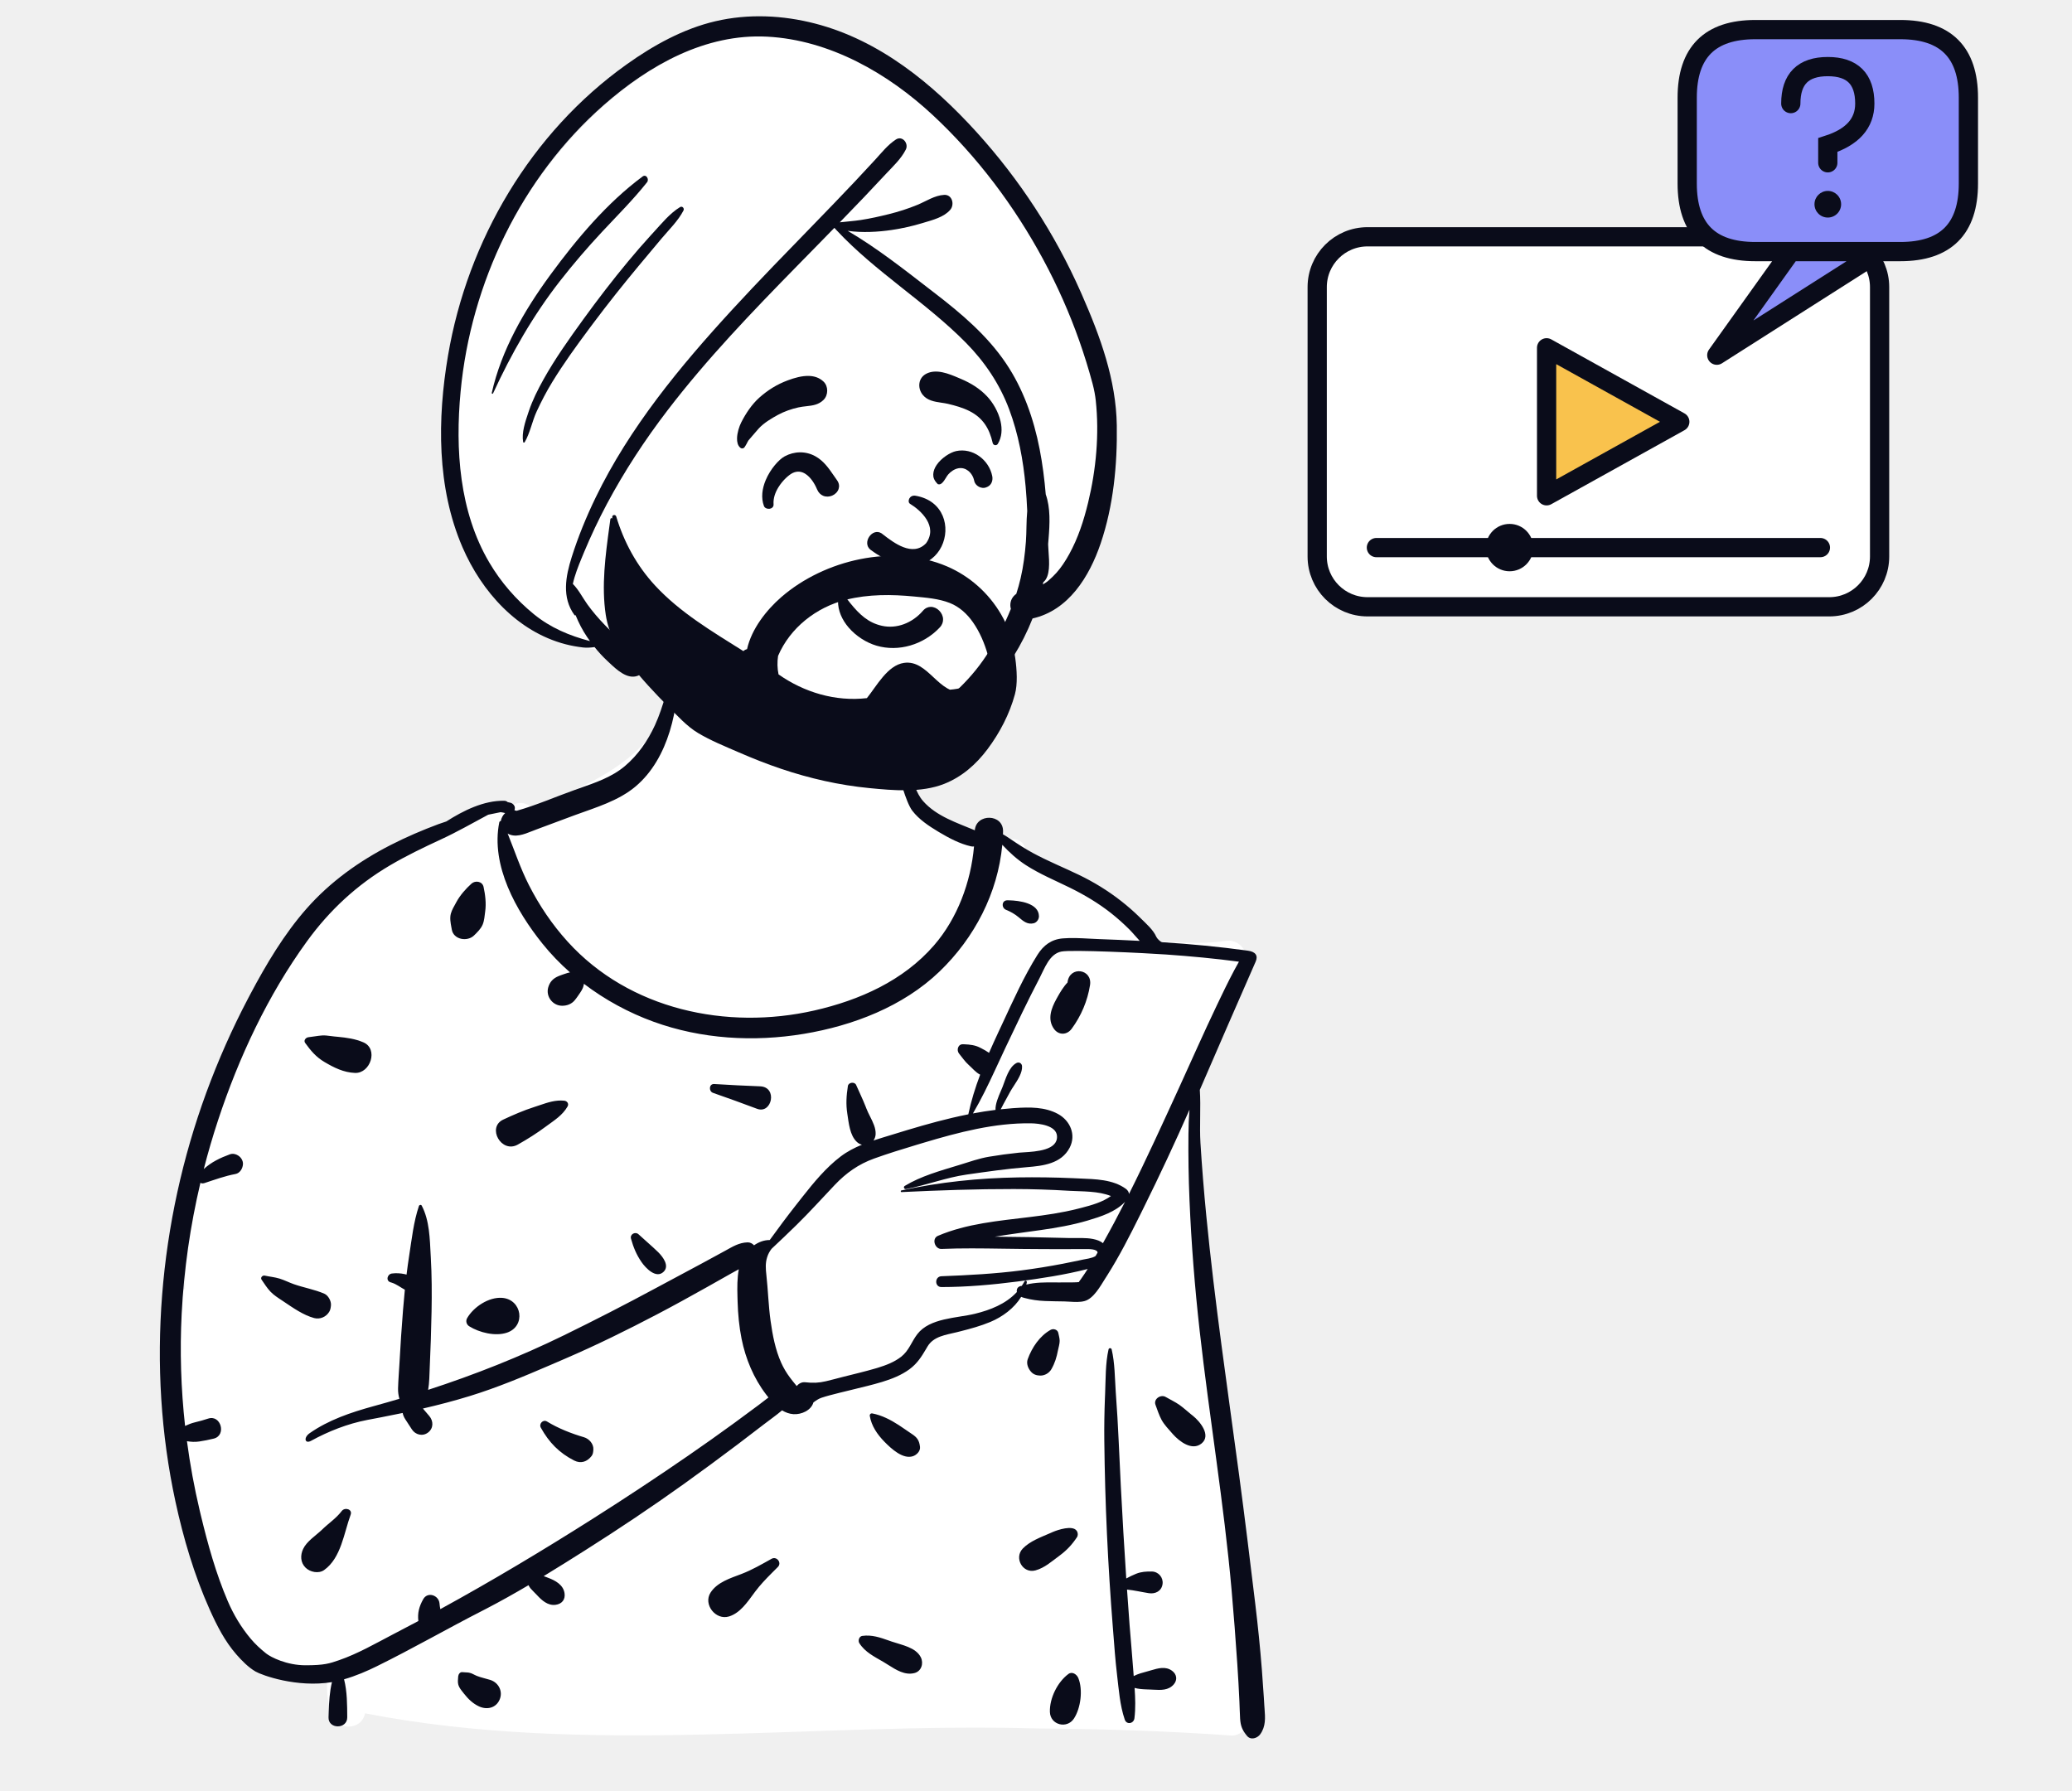
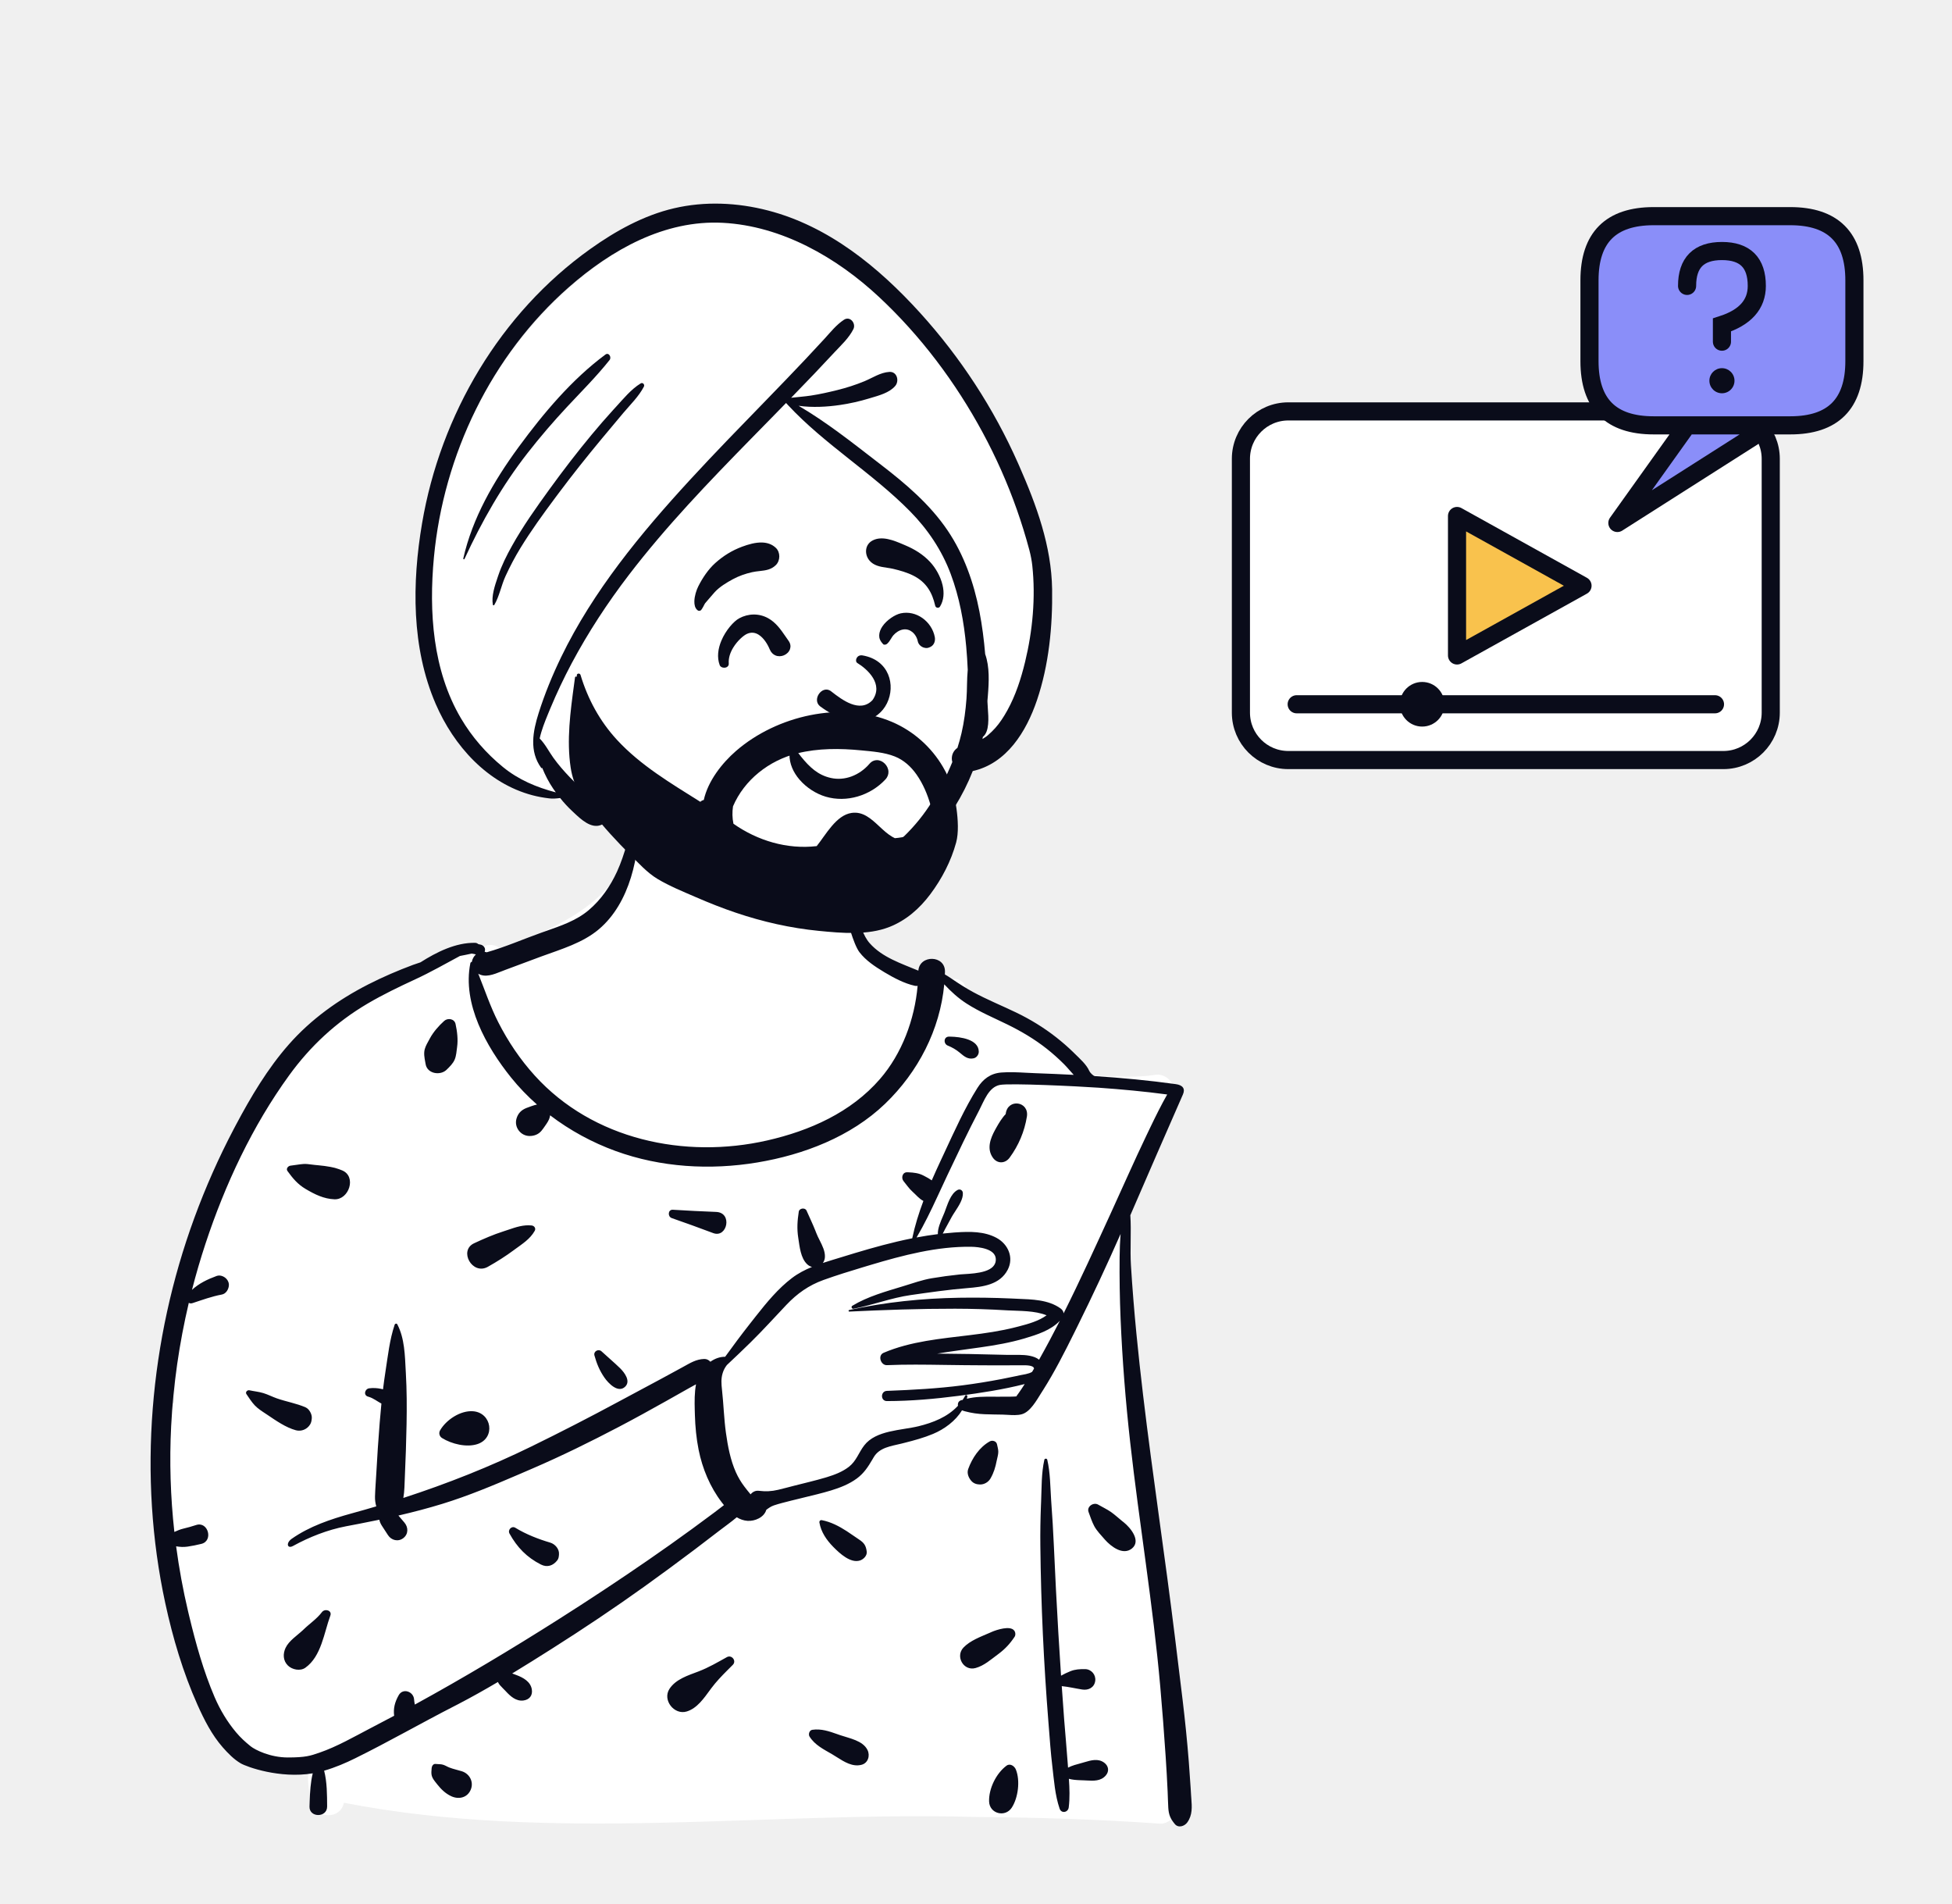
- <svg xmlns="http://www.w3.org/2000/svg" viewBox="-60 -10 1400 1210">
+ <svg xmlns="http://www.w3.org/2000/svg" viewBox="-60 -145 1400 1365">
  <g>
    <g transform="translate(0 459)">
      <path d="M688.718 327.928C685.576 319.302 690.164 310.698 692.709 302.353C701.75 273.412 711.621 244.47 725.587 217.48C730.878 208.452 722.174 197.376 712.089 199.922C694.824 202.34 677.021 200.415 659.726 199.348C653.401 182.984 636.521 176.196 623.234 166.772C608.157 157.362 593.491 146.554 577.811 138.304C576.939 130.509 567.487 128.577 561.707 134.153C545.832 124.278 526.795 126.112 509.778 119.642C496.848 98.741 495.878 76.764 492.454 56.601C490.962 47.812 492.547 39.331 486.541 31.495C466.366 3.12 386.65 -9.183 357.259 7.632C341.438 -2.235 341.057 15.635 338.544 26.664C335.751 32.182 334.24 38.431 334.707 45.015C317.713 80.51 278.834 96.557 244.015 109.556C239.647 105.353 233.404 105.884 229.248 109.362C199.068 115.923 169.777 127.456 144.491 145.464C115.763 153.866 95.531 177.231 80.901 202.284C79.29 204.925 78.909 207.618 79.38 210.091C34.392 276.038 12.919 354.987 9.903 434.725C-19.027 452.088 23.654 608.066 33.59 640.448C33.6 640.444 33.611 640.44 33.62 640.435C40.066 651.847 47.386 684.411 63.517 681.892C74.584 694.404 92.219 691.944 107.235 692.905C104.789 702.287 105.991 713.022 108.902 722.293C112.345 733.329 129.241 733.703 131.637 721.671C281.181 750.725 434.62 727.543 585.845 731.904C629.569 732.214 673.289 733.567 716.908 736.682C723.05 737.12 729.277 730.844 728.859 724.729C719.481 624.957 710.674 493.706 700.187 394.911C697.7 372.38 695.733 349.602 688.718 327.928Z" transform="translate(54.99983 -33.00009)" fill="#FFFFFF" stroke="none" />
      <path d="M348.011 0.79C348.44 -0.38 350.188 -0.225 350.221 1.089C350.91 29.142 343.926 63.423 321.478 82.372C309.955 92.099 294.72 96.55 280.729 101.666L279.151 102.248L254.433 111.456C253.501 111.803 252.558 112.177 251.61 112.553C245.892 114.82 239.981 117.164 235.014 114.205C239.7 125.825 243.634 137.765 249.341 148.964C256.445 162.905 265.034 175.66 275.546 187.261C317.192 233.22 383.102 247.239 442.249 233.773C472.706 226.838 502.343 213.696 523.122 189.726C538.914 171.506 547.987 147.052 550.125 122.931C549.5 123.031 548.845 123.027 548.172 122.879C540.688 121.246 533.133 117.235 526.548 113.301L525.914 112.921C519.578 109.107 512.974 104.736 508.427 98.81C503.911 92.925 499.172 73.728 499.172 73.728C497.881 66.513 496.669 52.14 496.877 44.847C496.896 44.159 499.949 43.753 500.275 44.468C503.096 50.659 504.008 64.263 506.185 70.706L506.625 71.993C508.95 78.722 510.944 86.915 515.765 92.355C524.816 102.57 538.472 106.894 550.661 112.017C551.536 100.472 569.976 100.741 569.742 112.782C569.729 113.435 569.7 114.085 569.677 114.736C571.131 115.535 572.53 116.45 573.837 117.332L575.113 118.198C579.941 121.482 584.806 124.603 589.947 127.389C599.9 132.784 610.437 137.061 620.635 141.958C630.952 146.913 640.601 152.816 649.61 159.881C653.841 163.198 657.898 166.732 661.747 170.486L662.791 171.516C666.454 175.164 671.22 179.243 673.307 184.037C673.767 185.094 676.071 187.552 677.322 187.634C696.698 188.905 716.032 190.698 735.287 193.388C740.272 194.084 742.242 196.653 740.4 200.808C734.068 215.086 709.279 272.107 702.687 287.41C703.08 293.153 703.001 299.416 702.922 305.668L702.922 305.671C702.847 311.671 702.772 317.639 703.111 323.132C704.126 339.542 705.455 355.946 707.048 372.31C712.748 430.847 721.389 489.099 729.197 547.38C733.105 576.548 736.668 605.759 740.185 634.976C741.961 649.741 743.468 664.521 744.628 679.349C745.111 685.527 745.549 691.71 745.936 697.895L746.269 703.382C746.317 704.106 746.372 704.826 746.427 705.543C746.893 711.662 747.337 717.501 743.513 722.806C741.576 725.494 737.152 727.008 734.605 723.954C731.403 720.115 730.213 717.247 729.907 712.204C729.673 708.344 729.617 704.466 729.441 700.602C729.061 692.226 728.583 683.854 728.023 675.487C726.906 658.761 725.631 642.038 724.154 625.34C718.977 566.787 709.138 508.675 702.591 450.266C699.291 420.82 696.947 391.319 695.706 361.71C695.085 346.924 694.86 332.139 695.006 317.34C695.061 311.812 695.323 306.31 695.702 300.82C685.894 323.101 675.583 345.167 664.803 366.94L662.248 372.096C655.416 385.858 648.401 399.671 640.19 412.645L638.779 414.857C635.453 420.127 630.909 428.436 624.843 430.099C621.728 430.953 618.104 430.734 614.674 430.527C613.454 430.453 612.26 430.381 611.123 430.359C606.824 430.277 602.52 430.259 598.224 430.085C593.405 429.891 588.807 429.258 584.15 428.002C583.376 427.794 582.644 427.568 581.977 427.28C577.285 434.958 569.313 440.806 561.162 444.213C554.633 446.942 547.79 448.813 540.936 450.544L538.517 451.151C531.169 452.982 522.763 453.852 518.619 460.948L517.656 462.592C514.575 467.827 511.619 472.424 506.52 476.177C501.031 480.218 494.528 482.759 488.05 484.737C481.417 486.761 474.629 488.311 467.894 489.971L466.059 490.427C461.613 491.54 457.127 492.561 452.707 493.772C450.822 494.288 448.903 494.82 447.053 495.456C444.887 496.2 443.313 497.362 441.604 498.626C440.068 503.992 433.503 506.906 428.105 506.532C425.27 506.336 422.727 505.374 420.413 503.964C416.374 507.402 411.927 510.482 407.81 513.667C402.045 518.127 396.257 522.556 390.437 526.944C378.437 535.989 366.346 544.914 354.129 553.663C332.444 569.193 310.29 584.012 287.757 598.282C278.362 604.232 268.904 610.172 259.353 615.97L260.372 616.348L262.394 617.112C267.173 618.896 272.498 621.779 273.424 627.354C274.158 631.776 271.688 634.824 267.322 635.364C262.133 636.005 258.095 632.339 254.864 628.839C253.438 627.296 251.842 625.862 250.476 624.273C249.919 623.624 249.491 622.876 249.114 622.092C239.688 627.646 230.162 633.013 220.485 638.032L218.063 639.28C194.066 651.551 170.709 664.995 146.508 676.917C140.195 680.027 132.498 683.391 124.475 685.687C126.604 693.939 126.571 702.999 126.625 711.374C126.676 719.536 113.705 719.497 113.979 711.374L114.111 707.451C114.347 700.855 114.733 694.007 116.298 687.589C92.659 691.509 69.045 682.989 64.648 680.431C59.795 677.609 55.39 673.093 51.724 668.904C43.879 659.937 38.435 649.189 33.605 638.376C23.259 615.22 15.929 590.468 10.57 565.714C-9.187 474.448 -0.689 376.766 31.396 289.28C39.412 267.421 48.876 246.044 59.721 225.441L61.067 222.894C71.889 202.519 83.917 182.222 99.196 164.884C115.11 146.825 134.741 132.78 156.115 121.878C166.546 116.558 177.279 111.947 188.249 107.861C190.011 107.204 191.785 106.615 193.563 106.054C204.995 98.766 218.869 91.794 232.748 92.068C233.691 92.085 234.455 92.443 235.025 92.982C235.694 93.099 236.363 93.241 237.033 93.436C238.512 93.865 240.074 95.486 239.862 97.151L239.79 97.705C239.751 97.975 239.701 98.237 239.617 98.492C240.113 98.566 240.6 98.684 241.077 98.847C254.356 95.097 267.421 89.362 280.379 84.736L283.33 83.694C294.183 79.89 305.317 76.162 314.22 68.636C323.077 61.148 329.737 51.449 334.552 40.964C340.484 28.046 343.14 14.052 348.011 0.79ZM221.874 101.489C224.675 100.955 227.479 100.4 230.283 99.772C231.301 99.912 232.314 100.116 233.319 100.38C231.826 101.712 230.736 103.693 230.394 105.741C229.908 105.821 229.457 106.136 229.355 106.637C223.462 135.816 240.848 166.587 258.475 188.558C264.095 195.564 270.371 202.056 277.135 208.026C275.934 208.247 274.776 208.628 273.609 209.027L272.742 209.321C271.587 209.713 270.439 210.112 269.313 210.588C265.749 212.093 263.466 214.407 262.399 218.252C260.701 224.37 265.479 230.556 271.788 230.577C275.083 230.589 278.142 229.463 280.301 226.892C281.192 225.83 281.993 224.695 282.778 223.55L284.024 221.73C284.722 220.692 285.331 219.686 285.829 218.505C286.2 217.626 286.389 216.691 286.546 215.745C300.831 226.62 316.849 235.29 333.55 241.359C365.941 253.128 401.28 255.195 435.14 249.563C468.336 244.042 502.27 231.062 526.826 207.437C550.468 184.689 566.205 154.411 569.226 121.821C574.025 126.989 579.285 131.765 585.17 135.56C594.47 141.558 604.668 145.791 614.575 150.646C624.48 155.5 634.016 161.137 642.689 167.978C647.071 171.435 651.24 175.175 655.186 179.12C657.563 181.499 659.723 184.259 662.09 186.738C652.856 186.253 643.616 185.861 634.373 185.53C632.251 185.454 630.107 185.34 627.953 185.225C622.015 184.908 616.002 184.587 610.16 185.058C602.428 185.681 597.041 189.706 592.993 196.152C583.888 210.652 576.656 226.816 569.403 242.388L566.606 248.371C564.45 252.998 562.318 257.672 560.267 262.391C558.698 261.26 556.937 260.302 555.327 259.467L554.154 258.862C550.86 257.167 547.342 256.791 543.71 256.622L542.717 256.581C539.211 256.445 538.115 260.653 540.066 262.982C542.209 265.542 543.935 268.257 546.447 270.487C549.131 272.868 551.149 275.545 554.266 277.142C550.974 285.909 548.182 294.837 546.266 303.933C542.609 304.659 538.967 305.45 535.343 306.302C521.729 309.504 508.321 313.515 494.964 317.642C490.72 318.954 486.41 320.212 482.161 321.623C483.013 320.469 483.565 319.034 483.645 317.387C483.846 313.266 481.816 309.231 479.845 305.314C478.941 303.519 478.051 301.75 477.394 300.009L476.819 298.524C474.871 293.603 472.604 288.939 470.463 284.073C469.447 281.765 465.285 282.288 464.894 284.801C463.888 291.267 463.494 297.073 464.513 303.56C465.495 309.816 466.161 318.143 470.996 322.626C472.035 323.59 473.201 324.175 474.392 324.466C469.33 326.536 464.476 329.041 460.063 332.38C450.175 339.864 441.962 349.846 434.208 359.679L429.728 365.379C423.664 373.077 417.832 380.946 412.088 388.88C408.272 388.848 404.636 390.218 401.49 392.449C400.379 391.212 398.814 390.394 397.069 390.452C391.215 390.644 387.02 393.373 381.994 396.116L376.623 399.044C373.042 400.995 369.459 402.942 365.874 404.884C355.641 410.423 345.349 415.852 335.105 421.37C314.66 432.385 293.979 443.001 273.118 453.208C243.545 467.679 212.692 479.9 181.284 490.11C182.147 485.267 182.138 480.013 182.365 474.949C182.93 462.372 183.361 449.816 183.593 437.228C183.819 425.013 183.779 412.696 183.078 400.498L183.004 399.162C182.409 387.981 182.226 375.664 176.948 365.624C176.511 364.792 175.332 365.076 175.063 365.87C171.435 376.591 170.202 388.347 168.459 399.505C167.8 403.728 167.22 407.975 166.697 412.233C166.299 412.112 165.882 412.005 165.441 411.909C162.595 411.298 159.722 411.134 156.835 411.491C153.648 411.887 152.437 416.51 156.025 417.477L156.591 417.642C159.946 418.695 162.541 420.836 165.55 422.45C165.083 427.047 164.675 431.648 164.311 436.236C163.363 448.146 162.554 460.04 161.92 471.972C161.618 477.657 161.115 483.366 160.957 489.055C160.886 491.609 161.242 493.925 161.859 496.157C156.248 497.823 150.625 499.431 144.992 500.974L144.238 501.181C128.883 505.416 114.002 510.463 101.245 519.381C96.882 522.432 98.029 526.809 102.147 524.556C113.992 518.074 126.841 513.01 140.094 510.452L149.374 508.68C154.284 507.732 159.18 506.75 164.063 505.729C164.368 507.168 164.906 508.534 165.854 509.992L170.289 516.814C172.722 520.556 177.622 521.73 181.274 518.911C184.989 516.044 184.938 511.16 182.031 507.754L177.744 502.732C188.345 500.28 198.875 497.534 209.326 494.321C227.855 488.623 245.821 481.096 263.643 473.431L273.911 469.005C295.014 459.917 315.562 449.777 335.91 439.116C347.302 433.148 358.551 426.929 369.767 420.638C375.368 417.495 380.96 414.337 386.547 411.172C388.104 410.29 389.666 409.466 391.195 408.626C390.071 414.532 390.115 420.913 390.281 427.01L390.387 430.628C390.628 438.95 391.42 447.423 393.06 455.585C395.776 469.112 401.227 482.224 409.629 493.224C410.145 493.9 410.678 494.583 411.225 495.267C408.975 496.956 406.773 498.72 404.528 500.4C399.138 504.433 393.723 508.431 388.283 512.398C377.898 519.97 367.409 527.396 356.828 534.691C335.662 549.284 314.182 563.462 292.471 577.23C258.766 598.602 224.516 619.112 189.525 638.279C189.269 637.03 189.063 635.777 188.979 634.548L188.961 634.339C188.408 628.887 180.962 626.232 177.957 631.563C175.177 636.491 174.02 640.972 174.681 646.307C169.448 649.097 164.201 651.861 158.934 654.586L157.702 655.226C145.791 661.442 133.732 668.422 121.031 672.793C114.608 675.003 111.162 676.208 98.433 676.208C85.703 676.208 74.955 670.733 71.793 668.208C67.995 665.176 64.512 661.976 61.374 658.243C54.987 650.651 49.814 642.003 45.907 632.897C37.942 614.335 32.434 594.509 27.709 574.866L26.906 571.501C23.268 556.122 20.412 540.521 18.321 524.806C21.058 525.252 23.626 525.44 26.529 525.014C29.86 524.525 33.149 523.857 36.418 523.052C45.202 520.89 41.282 506.702 32.688 509.521C29.71 510.497 26.707 511.361 23.654 512.071C21.3 512.619 19.2 513.524 17.053 514.489C14.259 489.3 13.467 463.878 14.751 438.654C16.269 408.859 20.555 379.243 27.406 350.224C28.124 350.628 29.023 350.758 30.069 350.415C36.97 348.155 43.929 345.587 51.086 344.268C54.156 343.702 56.016 340.455 56.165 337.597C56.232 336.302 55.867 335.21 55.22 334.106C53.781 331.648 50.247 329.886 47.408 330.927C40.709 333.384 34.735 336.253 29.689 340.92C32.543 329.784 35.769 318.741 39.374 307.821C53.405 265.316 73.01 223.425 99.366 187.1C114.624 166.071 133.089 148.915 155.488 135.72C166.575 129.189 178.204 123.613 189.876 118.214C200.877 113.126 211.219 107.2 221.874 101.489ZM210.565 148.071C213.141 145.751 217.885 146.448 218.721 150.224C219.891 155.512 220.603 161.47 219.837 166.838C219.422 169.747 219.266 173.014 218.122 175.725C216.892 178.64 214.526 180.882 212.297 183.074C207.847 187.45 198.466 186.003 197.274 179.108L197.123 178.262C197.079 178.026 197.035 177.788 196.991 177.55C196.421 174.496 195.821 171.279 196.644 168.279C197.314 165.839 198.812 163.351 200.051 161.088L200.312 160.606C202.794 155.984 206.663 151.583 210.565 148.071ZM573.588 159.331L572.656 159.322C568.721 159.316 568.508 164.464 571.784 165.767C574.816 166.973 577.737 168.648 580.242 170.746C580.371 170.854 580.5 170.963 580.629 171.071C583.542 173.52 586.264 175.808 590.38 174.855C592.459 174.373 594.01 172.203 593.994 170.109C593.924 161.224 580.779 159.473 573.588 159.331ZM609.122 193.957C601.043 195.525 597.75 205.497 594.348 211.997C586.319 227.337 578.935 242.958 571.519 258.599C569.236 263.41 567.013 268.258 564.77 273.097C564.633 273.476 564.457 273.849 564.25 274.218C559.655 284.111 554.923 293.939 549.392 303.33C554.454 302.382 559.542 301.574 564.649 300.938C564.438 297.006 566.601 291.987 568.288 288.073C568.663 287.201 569.016 286.384 569.312 285.646L569.448 285.305C571.479 280.117 573.608 271.945 578.836 269.253C580.578 268.357 582.441 269.48 582.575 271.398C582.874 275.716 579.753 280.506 577.033 284.68C576.156 286.026 575.321 287.308 574.656 288.489C573.005 291.421 571.396 294.366 569.828 297.343C569.24 298.457 568.749 299.552 568.146 300.534C570.78 300.249 573.417 299.995 576.061 299.81L577.784 299.692C587.586 299.046 597.997 298.861 606.853 303.695C615.07 308.178 619.27 317.749 614.756 326.464C609.132 337.321 596.748 338.76 585.858 339.64C572.256 340.737 558.623 342.718 545.117 344.65C531.147 346.648 517.992 351.798 504.23 354.445C502.95 354.691 502.153 353.017 503.327 352.302C514.182 345.694 527.38 342.058 539.516 338.354L540.498 338.054C547.081 336.032 553.515 333.722 560.325 332.575C566.936 331.462 573.588 330.56 580.256 329.874L580.903 329.814C581.713 329.746 582.661 329.688 583.706 329.624C592.138 329.11 606.887 328.21 606.183 318.539C605.659 311.345 593.965 310.103 588.627 310.017C564.153 309.625 539.503 316.121 516.244 323.081L511.051 324.638C501.527 327.503 491.99 330.452 482.645 333.811C472.055 337.617 463.712 343.552 455.999 351.675C447.447 360.682 439.164 369.892 430.292 378.595C424.699 384.082 419.034 389.471 413.323 394.816C412.033 396.486 411.001 398.303 410.286 400.66C409.078 404.642 409.356 408.343 409.812 412.433C410.962 422.762 411.216 433.198 412.657 443.495C413.993 453.034 415.861 462.923 419.822 471.772C421.39 475.276 423.432 478.718 425.756 481.796L427.632 484.235C428.45 485.295 429.365 486.454 430.326 487.545C431.736 485.825 433.776 484.706 436.147 484.986C441.186 485.579 445.147 485.437 450.09 484.279C453.916 483.384 457.712 482.335 461.521 481.364C469 479.456 476.549 477.72 483.952 475.529L485.224 475.145C490.741 473.453 496.26 471.334 500.852 467.772C506.187 463.633 507.828 457.662 511.78 452.499C520.218 441.474 538.452 441.705 550.798 438.685C561.29 436.119 571.387 432.07 578.648 424.458L579.072 424.004C578.75 422.646 579.272 421.113 580.534 420.409L580.809 420.256C581.301 419.981 581.831 419.867 582.351 419.878C583.025 418.888 583.675 417.866 584.266 416.778C584.752 415.881 585.967 416.541 585.808 417.427C585.713 417.956 585.581 418.472 585.456 418.989C591.537 417.425 598.134 417.471 604.424 417.515C605.41 417.522 606.388 417.529 607.355 417.53L616.622 417.497C618.226 417.478 620.616 417.397 620.829 417.301L621.047 417.204C621.155 417.157 621.214 417.133 621.241 417.122L621.244 417.121C621.257 417.116 621.261 417.115 621.261 417.114C621.261 417.114 621.258 417.115 621.252 417.116C621.201 417.126 620.945 417.181 621.208 416.832C621.653 416.241 622.089 415.643 622.519 415.04C624.055 412.891 625.508 410.677 626.932 408.443C611.413 412.396 595.337 414.856 579.491 416.907C562.491 419.11 545.267 420.638 528.115 420.654C523.387 420.659 523.43 413.521 528.115 413.342C546.277 412.649 564.344 411.687 582.384 409.36C591.713 408.155 601.003 406.644 610.241 404.876C613.807 404.195 617.365 403.471 620.915 402.707L623.575 402.126C625.244 401.757 629.96 401.226 632.26 399.683C632.712 398.906 633.164 398.131 633.612 397.355C633.412 394.874 627.653 394.954 625.396 394.985L625.393 394.986L625.386 394.986C625.167 394.989 624.983 394.991 624.84 394.991C621.886 394.985 618.933 394.998 615.977 395.011L615.974 395.011L615.956 395.012L615.952 395.012L615.935 395.012L615.931 395.012L615.913 395.012L615.91 395.012L615.892 395.012L615.888 395.012C614.266 395.019 612.645 395.027 611.023 395.031C602.302 395.056 593.582 394.986 584.86 394.916L584.857 394.916L583.39 394.904C578.678 394.865 573.962 394.795 569.244 394.724C555.53 394.519 541.803 394.313 528.123 394.898C523.659 395.088 521.314 387.929 525.726 386.046C545.204 377.73 566.826 375.923 587.624 373.366C598.561 372.023 609.504 370.471 620.196 367.751L622.839 367.078C629.556 365.356 636.973 363.257 642.629 359.154C634.128 355.715 623.561 356.109 614.749 355.622L614.075 355.583C601.736 354.825 589.375 354.437 577.013 354.419C551.719 354.384 526.417 355.28 501.151 356.479C500.517 356.509 500.386 355.508 501.002 355.374C526.971 349.708 553.364 346.978 579.94 346.558C592.317 346.362 604.7 346.537 617.066 347.084L621.604 347.294C632.148 347.748 643.847 347.871 652.669 354.238C654.014 355.208 654.723 356.447 654.834 357.758C666.665 334.175 677.592 310.099 688.563 286.183C697.092 267.587 705.303 248.835 714.143 230.384L717.005 224.415C720.837 216.45 724.763 208.484 729.122 200.808C712.821 198.629 696.429 197.116 680.027 195.958C665.081 194.901 616.317 192.562 609.122 193.957ZM616.128 246.098C622.535 237.376 626.787 227.358 628.5 216.669C630.265 205.657 614.751 203.423 613.319 214.614L613.274 214.894C610.601 217.628 608.263 221.586 606.74 224.299L605.734 226.109C602.333 232.29 599.549 239.663 604.064 246.098C607.255 250.647 612.908 250.481 616.128 246.098ZM109.582 250.653C111.47 250.52 113.369 250.772 115.264 251.023C116.058 251.128 116.851 251.233 117.643 251.31L120.497 251.587C126.38 252.172 131.896 252.894 137.506 255.288C147.858 259.706 142.298 276.347 131.906 275.965C124.225 275.683 117.657 272.384 111.171 268.544C105.501 265.187 102.025 260.987 98.196 255.716C96.928 253.97 98.695 252.013 100.422 251.837C103.464 251.527 106.539 250.866 109.582 250.653ZM405.615 285.02C395.269 284.602 384.942 284.14 374.609 283.46L374.416 283.453C371.006 283.409 370.761 288.399 373.799 289.445C383.778 292.885 393.669 296.526 403.559 300.214C413.57 303.946 417.599 285.505 405.615 285.02ZM253.009 298.981C254.215 298.598 255.407 298.193 256.594 297.789C262.056 295.934 267.392 294.121 273.274 294.728C275.177 294.923 276.54 296.776 275.501 298.606C272.108 304.577 266.59 307.948 261.159 311.942L260.68 312.296C254.735 316.718 248.352 320.747 241.887 324.376C230.756 330.622 220.781 312.745 232.022 307.499C238.786 304.342 245.891 301.243 253.009 298.981ZM626.931 375.691C635.709 373.08 645.679 369.929 652.15 363.075C647.358 372.482 642.405 381.798 637.237 390.987C636.333 390.257 635.298 389.657 634.19 389.225C629.549 387.41 624.085 387.471 618.902 387.529C617.22 387.547 615.568 387.566 613.984 387.52C605.102 387.262 596.222 387.07 587.337 386.909C579.633 386.771 571.912 386.714 564.19 386.618C574.398 384.933 584.691 383.62 595.064 382.152C605.799 380.632 616.523 378.784 626.931 375.691ZM318.345 387.962C317.509 384.952 321.254 382.963 323.437 384.997C327.799 389.061 332.36 392.829 336.632 396.996L336.919 397.28C339.978 400.354 344.429 406.278 340.45 410.256C335.352 415.354 328.253 407.79 325.518 403.848C322.049 398.848 319.968 393.809 318.345 387.962ZM70.864 412.917C69.392 412.594 67.759 414.235 68.747 415.671C70.611 418.383 72.481 421.37 74.756 423.765C76.936 426.058 79.844 427.921 82.549 429.704L83.693 430.464C89.884 434.627 96.979 439.638 104.24 441.588C108.154 442.64 112.301 440.874 114.394 437.456C115.174 436.183 115.415 434.968 115.56 433.574L115.622 432.918C115.865 430.111 113.797 426.304 111.168 425.155C104.591 422.281 97.332 421.086 90.536 418.706C87.292 417.569 84.122 415.917 80.847 414.921C77.649 413.947 74.129 413.634 70.864 412.917ZM207.607 441.7C211.957 434.081 222.268 427.272 231.266 427.946C244.777 428.958 247.534 447.15 234.453 451.491C226.634 454.085 215.877 451.421 209.037 447.151C207.193 446.001 206.517 443.609 207.607 441.7ZM607.069 451.653C606.611 449.361 603.763 448.519 601.904 449.552C594.474 453.678 589.25 461.519 586.407 469.389C585.323 472.393 586.68 475.674 588.659 477.905C590.31 479.767 592.442 480.413 594.848 480.468C597.885 480.538 600.909 478.757 602.406 476.134C604.799 471.942 605.927 468.118 606.845 463.412C607.244 461.366 607.992 459.093 607.992 457.001C607.992 455.255 607.41 453.36 607.069 451.653ZM641.028 462.723C641.264 461.69 642.868 461.7 643.108 462.723C645.297 472.046 645.246 482.086 645.889 491.644L645.963 492.704C646.734 503.245 647.382 513.815 647.844 524.374C648.751 545.149 649.835 565.925 651.05 586.684C651.653 596.978 652.299 607.271 652.988 617.561C655.146 616.358 657.369 615.302 659.673 614.37C663.125 612.975 666.486 612.815 670.195 612.853C674.712 612.899 678.113 616.872 677.515 621.297C676.863 626.116 672.62 628.181 668.214 627.493C663.334 626.729 658.433 625.546 653.506 625.056C654.055 633.012 654.622 640.966 655.223 648.915C656.02 659.44 657.059 669.952 657.789 680.481C657.859 681.485 657.934 682.491 658.011 683.5C660.949 681.972 664.069 681.19 667.605 680.227L668.525 679.969C668.936 679.851 669.349 679.73 669.764 679.608C674.533 678.204 679.532 676.732 683.903 679.908C687.097 682.229 687.735 686.049 685.089 689.11C681.501 693.264 676.374 692.982 671.366 692.707C670.775 692.674 670.185 692.642 669.599 692.617L666.618 692.508C663.808 692.398 661.216 692.218 658.619 691.509C659.096 698.368 659.347 705.253 658.506 712.012C658.051 715.665 653.242 716.624 651.969 712.896C648.644 703.157 647.957 692.654 646.74 682.453C645.604 672.926 644.913 663.329 644.169 653.759L643.943 650.889C642.269 629.835 640.93 608.77 639.952 587.673C638.973 566.579 638.385 545.489 638.151 524.374C638.045 514.787 638.204 505.165 638.579 495.579L638.698 492.704C639.13 482.845 638.828 472.383 641.028 462.723ZM679.618 494.911C676.316 492.968 671.267 496.248 672.732 500.204C673.976 503.562 675.13 507.193 676.831 510.356C678.638 513.717 681.709 516.843 684.2 519.72L684.502 520.064C688.832 524.922 697.384 531.567 703.834 526.364C710.612 520.897 702.788 511.473 698.048 507.663L696.771 506.652C694.186 504.563 691.729 502.28 689.033 500.353C686.1 498.257 682.727 496.74 679.618 494.911ZM479.701 507.779C479.516 506.684 480.317 505.839 481.43 506.05C487.857 507.268 493.793 510.372 499.312 513.94C502.272 515.854 505.127 517.956 508.08 519.889C511.728 522.275 513.094 524.246 513.633 528.626C513.989 531.516 511.29 534.156 508.815 534.954C502.07 537.129 494.341 529.991 489.771 525.354L489.565 525.145C484.781 520.269 480.835 514.503 479.701 507.779ZM261.593 511.496C258.927 509.867 255.983 513.062 257.424 515.665C262.905 525.57 269.838 532.735 279.967 537.867C284.512 540.17 288.768 538.671 291.743 534.78C292.592 533.669 292.776 532.343 292.878 531.007L292.918 530.435C293.175 526.654 290.056 523.15 286.599 522.136C278.057 519.631 269.198 516.144 261.593 511.496ZM128.919 574.493C130.32 570.693 124.972 569.279 122.921 571.964C119.068 577.008 114.214 580.087 109.726 584.446L109.352 584.804C105.18 588.736 99.228 592.479 96.809 597.642C94.825 601.874 94.964 606.759 98.433 610.228C101.486 613.28 107.311 614.495 111.019 611.852C122.513 603.655 124.368 586.831 128.919 574.493ZM603.308 586.164C606.969 584.586 616.51 581.518 619.338 585.149C619.47 585.282 619.583 585.427 619.674 585.587C620.367 586.793 620.47 588.492 619.674 589.688C616.379 594.64 612.947 598.336 608.262 601.86L607.737 602.251C602.637 606 597.846 610.404 591.632 612.095C583.019 614.439 577.003 603.655 583.052 597.358C587.925 592.286 595.365 589.652 601.822 586.823L603.308 586.164ZM413.322 604.267C416.813 602.326 420.419 606.939 417.582 609.788L413.346 614.025C409.415 617.976 405.589 621.969 402.224 626.471L401.409 627.571C396.867 633.75 392.023 640.91 384.581 643.22C375.579 646.013 366.928 635.048 372.141 627.038C376.695 620.038 385.464 617.397 393.024 614.503C400.176 611.765 406.636 607.984 413.322 604.267ZM474.602 656.365C481.06 655.456 486.649 657.423 492.563 659.504C493.057 659.678 493.555 659.853 494.055 660.027L494.581 660.21C501.172 662.485 510.789 664.06 514.167 670.806C516.205 674.874 514.622 680.276 509.826 681.48C503.422 683.086 497.576 679.391 492.135 675.953C491.122 675.313 490.124 674.682 489.139 674.096L488.809 673.901C482.747 670.35 476.49 667.365 472.619 661.24C471.586 659.606 472.482 656.664 474.602 656.365ZM204.417 680.853C202.812 680.644 201.733 682.318 201.605 683.665C201.594 683.775 201.583 683.886 201.573 683.998C201.404 685.748 201.216 687.692 201.682 689.386C202.191 691.235 203.568 692.938 204.781 694.464L205.579 695.478C208.395 699.03 211.517 702.1 215.705 704.021C221.018 706.458 227.167 705.14 229.614 699.333C231.941 693.809 228.879 687.894 223.26 686.101C220.265 685.146 217.083 684.543 214.164 683.376C212.368 682.658 210.814 681.517 208.883 681.197C207.42 680.953 205.896 681.045 204.417 680.853ZM620.592 684.845C619.608 682.424 616.499 680.154 613.87 682.11C606.448 687.635 601.104 698.557 601.389 707.75C601.662 716.566 612.955 719.439 617.673 712.161C622.226 705.136 623.822 692.79 620.592 684.845Z" transform="translate(47.99989 -20.00006)" fill="#0A0C1A" fill-rule="evenodd" stroke="none" />
    </g>
  </g>
  <g transform="translate(225 0)">
    <g>
      <g>
        <path d="M445.871 244.554C436.72 194.655 414.156 147.176 379.503 110.027C375.504 105.616 371.911 98.658 365.809 97.546C359.684 85.065 348.009 76.242 338.676 66.163C318.305 45.852 298.815 23.155 272.54 10.329C150.671 -39.793 33.394 103.123 8.507 210.604C-16.212 297.041 10.786 416.279 117.908 419.777C133.063 439.821 153.975 453.695 175.456 466.086C204.791 484.868 236.791 492.492 270.729 482.04C304.528 490.872 339.565 462.53 359.877 437.674C375.932 418.421 386.936 394.924 401.621 374.995C418.958 374.562 433.94 359.882 436.261 342.675C452.454 312.918 451.718 277.26 445.871 244.554L445.871 244.554Z" transform="translate(17.99997 10.99906)" fill="#FFFFFF" stroke="none" />
        <path d="M185.415 3.345C207.59 -1.836 230.845 -0.762 252.81 4.932C296.345 16.219 332.166 45.57 361.867 78.295C390.838 110.215 414.729 146.807 432.178 186.226L433.062 188.232C445.404 216.331 456.13 245.538 456.59 276.478C456.986 303.107 454.296 330.849 445.693 356.177C438.029 378.74 423.932 401.476 399.679 406.885C385.694 442.433 358.334 473.217 323.869 489.689C302.493 499.906 279.018 504.467 255.384 502.199C231.271 499.887 208.748 488.301 189.903 473.526C189.386 473.121 190.051 472.336 190.584 472.642C213.273 485.717 240.107 490.391 266.095 489.531C308.803 488.119 347.956 465.068 370.454 428.835C376.052 419.817 381.04 410.305 385.019 400.41C384.786 399.596 384.651 398.771 384.651 397.967C384.651 394.558 386.269 391.953 388.683 390.27C389.802 386.773 390.792 383.236 391.619 379.659C393.494 371.557 394.54 363.338 395.171 355.053C395.683 348.322 395.399 341.181 396.075 334.278C395.829 328.747 395.487 323.221 394.986 317.707C393.373 299.939 390.111 282.215 383.828 265.469C377.463 248.507 367.411 233.549 354.729 220.674C327.527 193.061 293.659 172.898 267.208 144.531L265.823 143.03L265.729 143C262.447 146.365 259.167 149.73 255.878 153.088L240.851 168.415C210.182 199.731 179.761 231.352 153.08 266.199C137.717 286.266 123.914 307.301 112.021 329.607C106.389 340.172 101.282 351 96.666 362.046L94.85 366.443C92.689 371.705 90.353 377.596 89.056 383.538C92.916 387.367 95.739 392.994 98.861 397.34C102.402 402.269 106.486 406.961 110.688 411.34C114.941 415.773 119.606 420.022 124.558 423.663L125.152 424.093C130.834 428.125 137.357 430.91 138.209 438.585C138.579 441.918 135.599 444.599 132.84 445.637C125.829 448.27 118.586 441.439 113.556 436.695C113.166 436.328 112.79 435.973 112.429 435.636C109.29 432.712 106.404 429.561 103.728 426.234C101.123 426.607 98.501 426.794 95.906 426.486C91.885 426.008 87.903 425.305 83.986 424.275C51.498 415.745 27.451 388.775 14.477 358.738C-2.941 318.412 -2.536 271.927 4.705 229.283C17.936 151.353 60.758 78.575 125.419 32.5C143.528 19.596 163.609 8.439 185.415 3.345ZM110.007 59.922C140.562 33.109 178.646 11.569 220.418 13.77C262.63 15.994 302.001 38.551 332.36 66.868C362.338 94.829 387.358 128.149 406.804 164.189C416.379 181.933 424.591 200.384 431.29 219.403C434.639 228.91 437.63 238.547 440.23 248.287C441.325 252.389 442.031 256.387 442.375 259.576C444.839 282.42 442.61 306.345 437.208 328.62C434.253 340.804 430.432 352.588 424.451 363.428C421.729 368.36 418.855 372.641 415.832 376.01C414.196 377.833 412.441 379.519 410.601 381.134C410.579 381.153 410.552 381.176 410.521 381.202L409.702 381.875C409.411 382.09 409.123 382.309 408.826 382.508C408.103 382.99 407.374 383.459 406.636 383.915C406.742 383.411 406.836 382.904 406.937 382.4C411.738 378.57 411 368.693 410.481 361.749C410.359 360.119 410.249 358.65 410.226 357.459L410.204 356.445L410.496 352.988C411.314 342.973 411.836 332.146 408.587 323.04C407.715 312.769 406.416 302.541 404.447 292.42C400.456 271.905 393.344 251.658 381.566 234.267C368.948 215.638 351.676 200.96 333.979 187.344L330.783 184.88C312.669 170.891 294.505 156.547 274.765 144.973C284.65 146.373 295.328 145.747 304.567 144.379C311.589 143.34 318.536 141.785 325.325 139.713L326.191 139.452C332.329 137.619 339.877 135.676 344.075 130.74C347.121 127.158 345.404 120.351 339.906 120.675C333.411 121.057 327.832 124.957 321.929 127.391C315.646 129.983 309.136 132.068 302.541 133.701C296.283 135.252 289.993 136.678 283.617 137.646C278.922 138.359 274.143 138.674 269.42 139.221C274.958 133.529 280.479 127.822 285.957 122.076C290.72 117.08 295.455 112.057 300.146 106.993L300.641 106.462C305.454 101.329 310.892 96.325 314.054 90.012C316.11 85.908 311.719 80.39 307.32 83.277C301.802 86.9 297.814 92.023 293.382 96.86C288.9 101.752 284.377 106.605 279.826 111.433C270.682 121.131 261.421 130.719 252.135 140.279C233.541 159.424 214.878 178.504 196.814 198.153C161.444 236.628 127.37 277.859 104.461 325.187C98.176 338.174 92.669 351.562 88.324 365.321C84.18 378.439 81.459 392.673 90.153 404.602C90.362 404.889 90.716 404.851 90.904 404.663C93.036 409.887 95.581 414.873 98.785 419.564C99.387 420.447 100.006 421.317 100.633 422.181C86.859 418.551 73.975 413.216 62.672 403.959C50.677 394.137 40.515 382.488 32.625 369.119C12.289 334.662 9.548 292.625 13.211 253.625C20.105 180.222 54.373 108.742 110.007 59.922ZM139.196 112.157C140.776 110.169 138.662 106.419 136.185 108.254C112.151 126.069 91.875 150.198 74.236 174.201L73.573 175.106C56.134 198.975 40.818 225.393 34.267 254.48C34.157 254.97 34.891 255.348 35.124 254.841C47.492 227.95 62.095 202.292 80.338 178.909C89.285 167.442 98.767 156.409 108.687 145.774C119.017 134.7 129.757 124.031 139.196 112.157ZM161.509 128.92C163.015 128 164.565 129.787 163.818 131.229C160.201 138.208 154.119 144.1 149.067 150.08C143.836 156.272 138.643 162.498 133.463 168.733C122.915 181.428 112.62 194.356 102.731 207.572L100.121 211.068C91.427 222.739 82.838 234.594 75.239 246.994C71.263 253.481 67.758 260.19 64.576 267.099C61.547 273.676 60.151 281.615 56.511 287.793C56.282 288.183 55.572 288.151 55.483 287.658C54.367 281.405 56.893 273.951 58.942 267.905C59.073 267.519 59.202 267.139 59.328 266.765C61.821 259.357 65.368 252.301 69.166 245.486C77.088 231.27 86.581 217.945 96.117 204.781C105.801 191.414 115.856 178.32 126.405 165.622C131.36 159.658 136.426 153.813 141.644 148.082L143.607 145.939C149.072 140.011 154.58 133.15 161.509 128.92Z" transform="translate(13.00033 1.000502)" fill="#0A0C1A" fill-rule="evenodd" stroke="none" />
      </g>
    </g>
    <g transform="translate(159 186)">
      <g>
        <path d="M175.373 49.587C175.699 49.444 175.991 49.205 176.203 48.858C178.978 44.31 179.267 38.881 178.039 33.564C176.563 27.172 172.899 20.959 168.944 16.756C163.959 11.458 157.895 7.754 151.246 4.947C150.762 4.743 150.267 4.531 149.763 4.315C142.964 1.405 134.597 -2.01 127.865 1.471C125.161 2.87 123.673 5.204 123.256 7.75C122.814 10.453 123.597 13.41 125.462 15.722C128.557 19.559 133.339 20.353 138.087 21.047C139.602 21.268 141.106 21.486 142.53 21.823C147.429 22.982 152.604 24.436 157.104 26.724C166.253 31.376 170.54 38.59 172.747 48.285C172.837 48.678 173.037 48.999 173.3 49.241C173.575 49.493 173.921 49.658 174.285 49.719C174.651 49.781 175.032 49.737 175.373 49.587ZM58.394 19.193C55.069 22.433 51.134 22.935 47.153 23.381C44.941 23.631 43.175 23.833 41.437 24.225C36.66 25.303 31.939 26.927 27.632 29.266C23.129 31.711 18.222 34.659 14.692 38.436C13.853 39.335 13.062 40.278 12.269 41.223C11.546 42.085 10.851 42.915 10.117 43.715C9.274 44.634 8.474 45.597 7.679 46.558C7.187 47.368 7.09 47.568 6.99 47.775C6.841 48.087 6.668 48.436 6.47 48.81C6.198 49.323 5.881 49.884 5.548 50.393C4.994 51.323 4.697 51.58 4.44 51.694C4.014 51.884 3.61 51.977 3.218 51.927C2.851 51.879 2.504 51.703 2.162 51.414C0.455 49.971 -0.048 47.605 0.004 45.092C0.082 41.279 1.488 37.058 2.785 34.463C5.799 28.433 9.979 22.165 15.006 17.665C20.742 12.528 27.018 8.639 34.226 5.959C38.705 4.293 43.891 2.764 48.771 2.957C52.284 3.096 55.637 4.14 58.407 6.748C60.107 8.349 60.923 10.625 60.923 12.901C60.923 15.221 60.076 17.555 58.394 19.193ZM164.634 78.33C166.478 78.882 167.779 78.621 169.441 77.755C170.719 77.09 171.589 76.039 172.088 74.812C172.599 73.556 172.706 72.108 172.454 70.766C171.405 65.195 168.042 60.251 163.503 57.067C159.091 53.973 153.589 52.544 148.048 53.734C144.003 54.604 138.007 58.442 134.85 63.124C133.504 65.12 132.671 67.26 132.581 69.372C132.495 71.387 133.008 73.418 135.676 76.096C135.935 76.177 136.208 76.221 136.477 76.221C137.138 76.221 137.821 75.944 138.274 75.544C139.469 74.493 140.311 73.164 141.178 71.733C141.641 70.968 142.102 70.198 142.69 69.519C144.449 67.493 147.002 65.774 149.683 65.326C152.167 64.911 154.406 65.647 156.181 67.035C158.256 68.66 159.713 71.152 160.252 73.815C160.472 74.893 161.036 75.866 161.818 76.648C162.607 77.437 163.615 78.024 164.634 78.33ZM46.175 69.111C43.748 67.559 40.893 67.026 37.729 68.466C35.256 69.59 30.919 73.338 27.901 78.266C25.836 81.637 24.372 85.592 24.677 89.712C24.748 90.668 24.394 91.374 23.837 91.895C23.396 92.307 22.76 92.61 22.013 92.705C21.379 92.785 20.669 92.713 20.091 92.532C18.993 92.19 18.412 91.477 18.193 90.896C16.08 85.284 16.99 79.021 19.358 73.371C22.555 65.746 28.359 59.358 32.162 57.299C38.67 53.774 46.347 53.612 52.864 57.203C58.411 60.26 61.88 65.194 65.33 70.224C66.064 71.293 66.791 72.355 67.544 73.398C69.051 75.487 69.201 77.559 68.618 79.336C67.971 81.305 66.322 82.966 64.259 83.836C62.353 84.639 60.141 84.752 58.183 83.927C56.529 83.229 55.012 81.87 54.051 79.562C52.434 75.677 49.739 71.39 46.175 69.111ZM127.748 115.98C135.872 104.601 124.366 93.898 116.814 89.308C114.836 87.888 116.406 83.184 120.634 83.911C159.031 90.508 139.136 156.649 90.112 120.354C84.275 115.645 91.343 105.275 97.634 109.307C97.953 109.552 98.288 109.81 98.636 110.08C105.704 115.544 118.636 125.542 127.748 115.98ZM117.042 185.1C109.675 187.233 101.768 187.424 94.259 185.221C87.448 183.222 80.455 178.823 75.442 173.003C70.989 167.832 68.106 161.549 68.219 154.842C68.232 154.076 68.505 153.436 68.927 152.94C69.38 152.406 70.014 152.039 70.693 151.88C71.391 151.716 72.129 151.774 72.757 152.059C73.326 152.318 73.813 152.757 74.118 153.398C74.888 154.41 75.655 155.407 76.426 156.376C82.62 164.024 88.618 169.74 97.932 171.79C102.985 172.903 108.032 172.409 112.663 170.712C117.62 168.895 122.102 165.7 125.613 161.612C127.2 159.765 129.074 159.011 130.905 158.998C132.982 158.983 135.034 159.948 136.579 161.49C138.099 163.006 139.116 165.065 139.209 167.219C139.29 169.11 138.673 171.085 137.032 172.848C131.626 178.652 124.621 182.904 117.042 185.1Z" transform="translate(54.00004 55.05923)" fill="#0A0C1A" fill-rule="evenodd" stroke="none" />
      </g>
    </g>
    <g transform="translate(123 338)">
      <g>
        <path d="M268.388 67.08C270.922 71.427 273.06 76.041 274.758 80.805C275.556 83.042 281.542 107.261 277.755 121.138C274.111 134.497 267.519 147.166 259.18 158.287C251.52 168.499 241.863 176.987 229.899 181.682C214.289 187.81 195.674 186.087 179.386 184.505C159.043 182.523 139.049 177.998 119.705 171.451C110.028 168.188 100.531 164.424 91.173 160.35C81.975 156.356 72.198 152.421 63.58 147.246C56.169 142.791 49.848 135.783 43.796 129.708C34.259 120.137 24.931 110.156 16.692 99.425C9.002 89.415 3.25 80.144 1.302 67.48C-1.71 47.846 1.091 27.217 3.765 7.521C3.981 5.928 4.197 4.341 4.408 2.761C4.488 2.101 5.527 1.75 5.747 2.431C5.727 2.061 5.707 1.691 5.687 1.321C5.617 -0.262 7.924 -0.471 8.353 0.959C13.606 18.339 22.185 34.155 34.518 47.519C51.502 65.913 73.206 78.679 94.282 91.949C94.989 91.282 95.848 90.808 96.758 90.628C99.805 76.921 109.88 64.179 119.845 55.508C149.016 30.142 195.754 19.239 231.876 34.705C247.146 41.252 260.009 52.706 268.388 67.08ZM163.836 57.189C143.492 62.286 125.821 76.226 117.725 95.193C117.113 99.332 117.163 103.521 118.04 107.674C135.307 119.809 156.513 126.186 177.735 123.714C184.346 115.511 191.665 101.523 202.782 99.909C211.011 98.715 216.836 104.137 222.687 109.584C225.693 112.382 228.706 115.187 232.056 117.104C232.606 117.419 233.206 117.725 233.827 118.023C240.161 117.498 246.515 116.018 251.84 112.401C257.296 108.697 259.362 103.683 260.334 97.792C260.056 96.668 259.757 95.549 259.439 94.439C257.202 86.631 254.017 79.013 249.333 72.357C245.398 66.74 240.165 61.955 233.744 59.423C226.224 56.46 217.665 55.828 209.686 55.057C194.456 53.576 178.777 53.456 163.836 57.189Z" fill="#0A0C1A" fill-rule="evenodd" stroke="none" />
      </g>
    </g>
    <g transform="translate(47 241)" />
  </g>
  <rect x="830" y="150" width="380" height="250" rx="34" fill="#FFFFFF" stroke="#0A0C1A" stroke-width="13" stroke-linejoin="round" stroke-linecap="round" />
  <path d="M985 225 L1075 275 L985 325Z" fill="#F9C24D" stroke="#0A0C1A" stroke-width="13" stroke-linejoin="round" stroke-linecap="round" />
  <path d="M870 360 H1170" fill="none" stroke="#0A0C1A" stroke-width="13" stroke-linecap="round" stroke-linejoin="round" />
  <circle cx="960" cy="360" r="16" fill="#0A0C1A" />
  <path d="M1126 10 H1224 Q1270 10 1270 56 V114 Q1270 160 1224 160 L1150 160 L1100 230 L1210 160 H1126 Q1080 160 1080 114 V56 Q1080 10 1126 10Z" fill="#8A8EF9" stroke="#0A0C1A" stroke-width="13" stroke-linejoin="round" stroke-linecap="round" />
  <path d="M1150 60 Q1150 35 1175 35 Q1200 35 1200 60 Q1200 80 1175 88 V100" fill="none" stroke="#0A0C1A" stroke-width="13" stroke-linecap="round" />
  <circle cx="1175" cy="128" r="9" fill="#0A0C1A" />
</svg>
